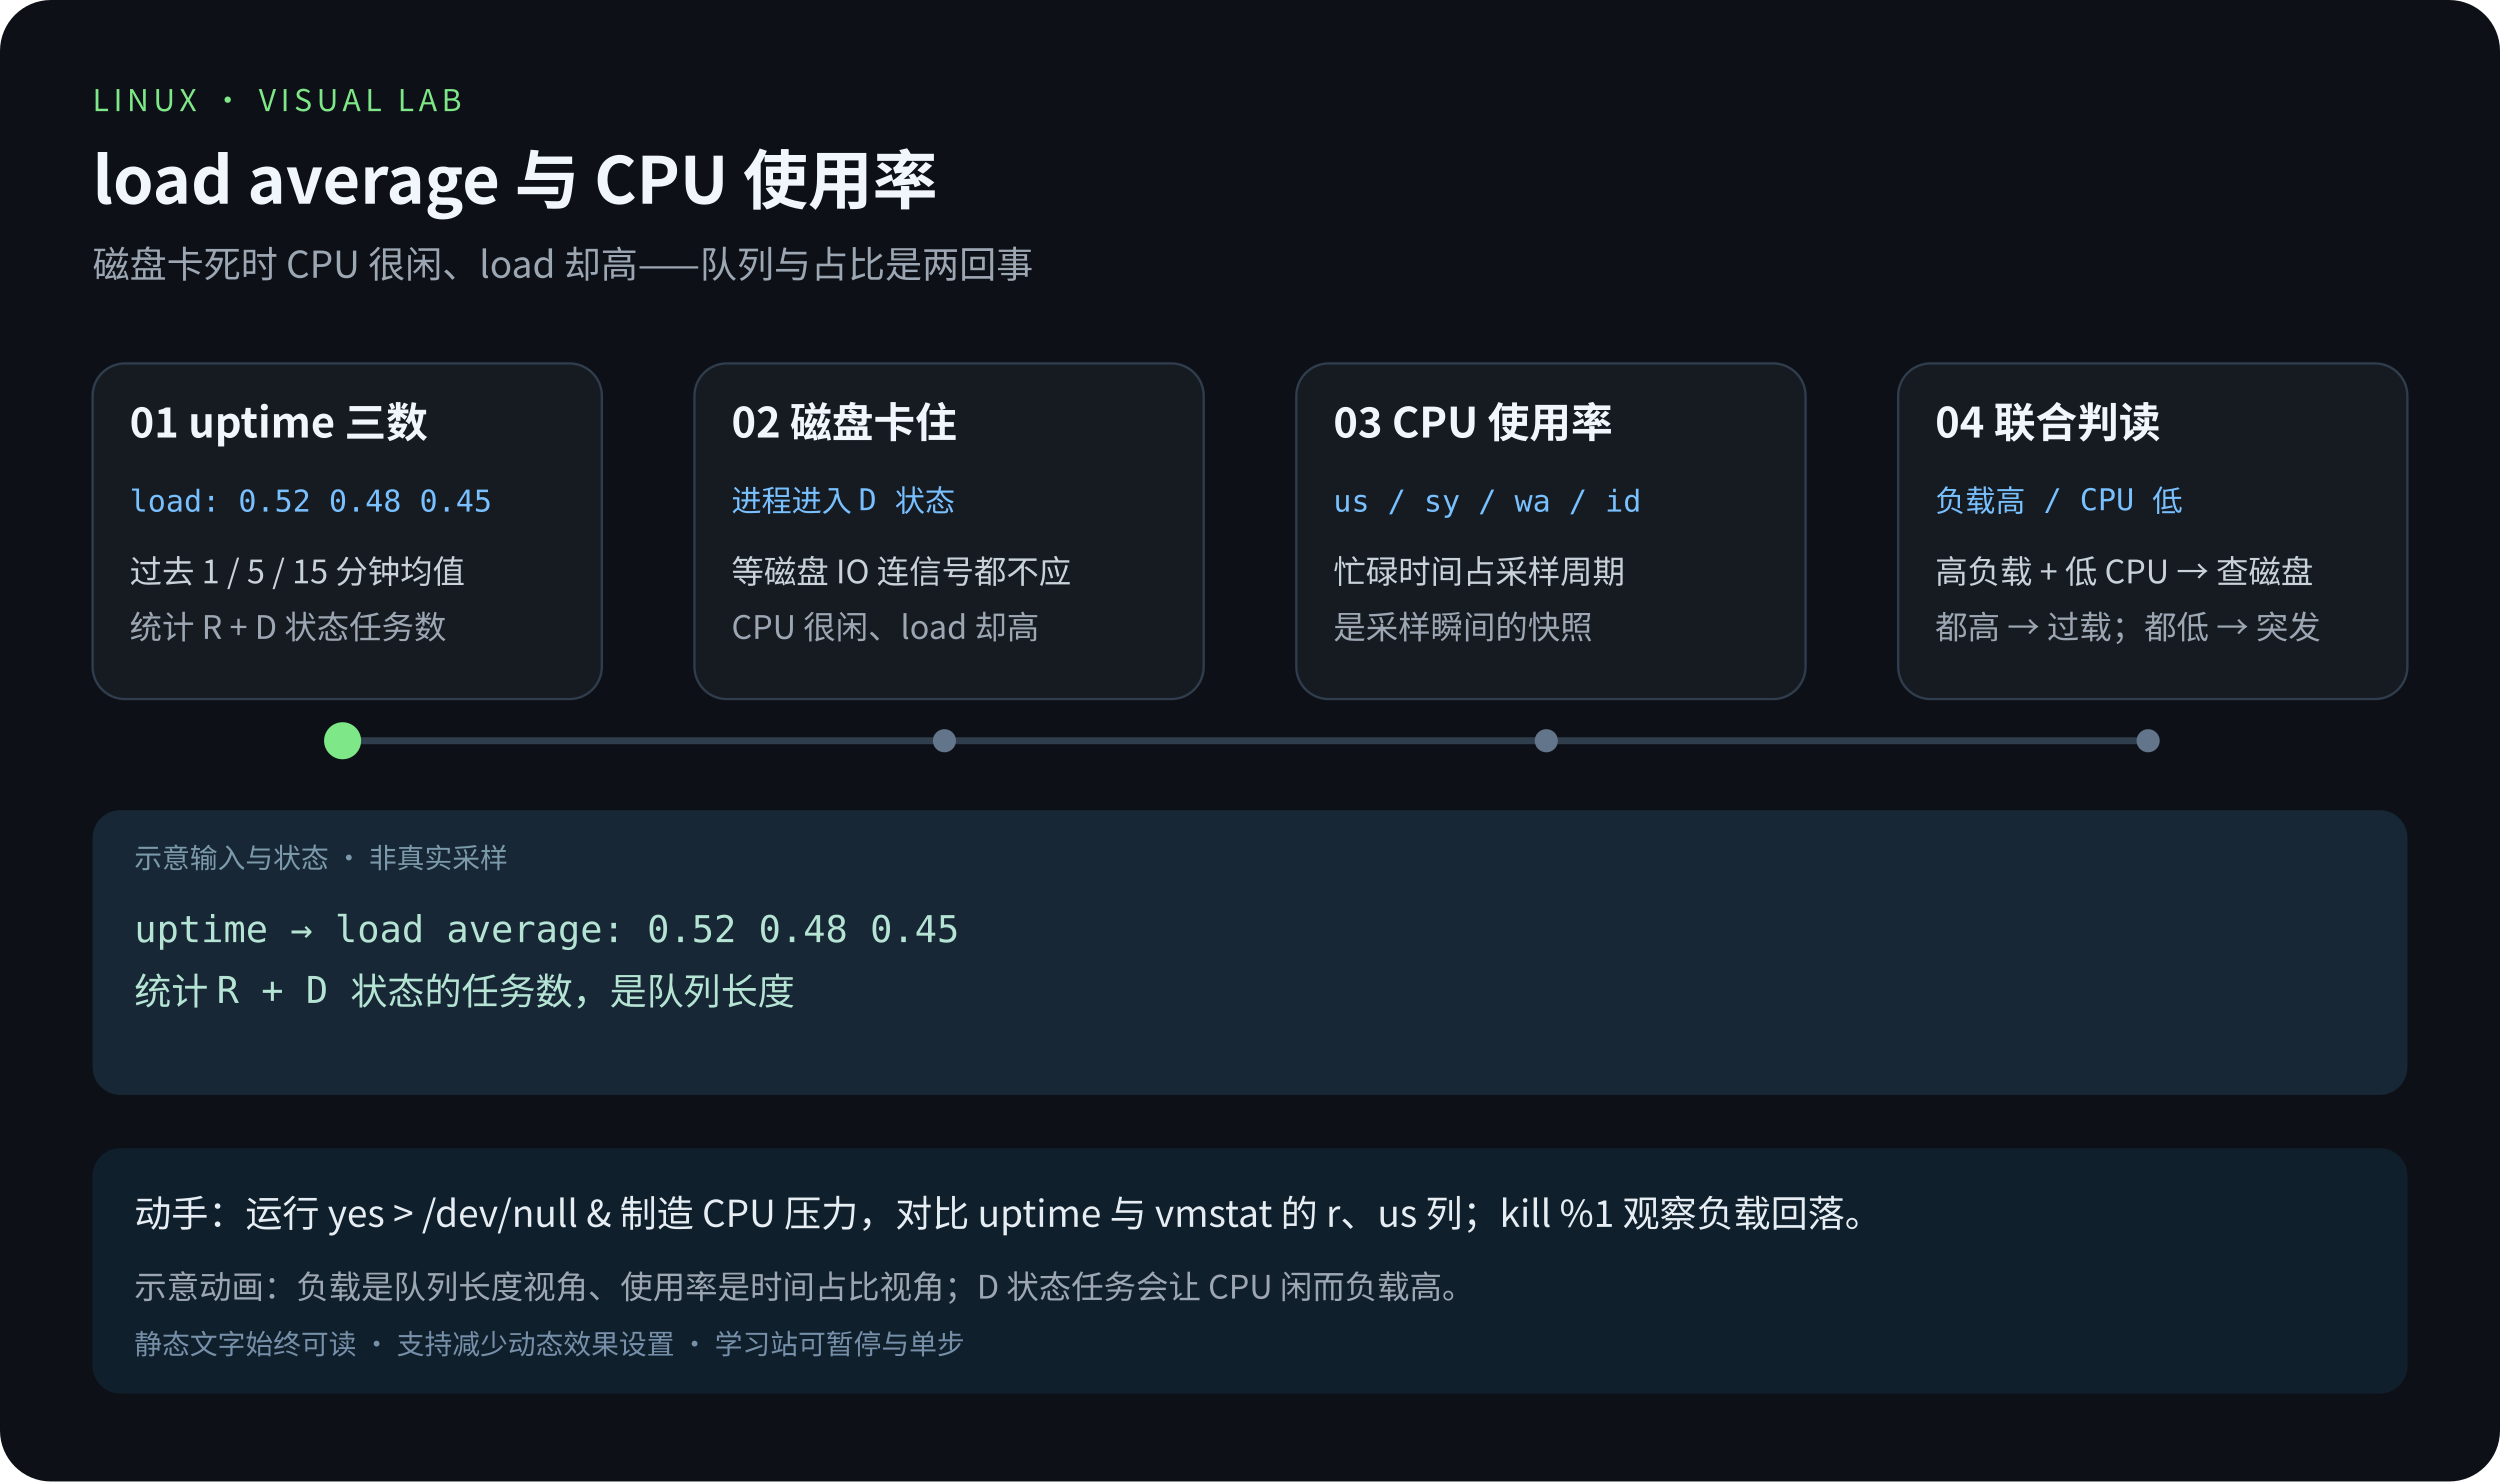
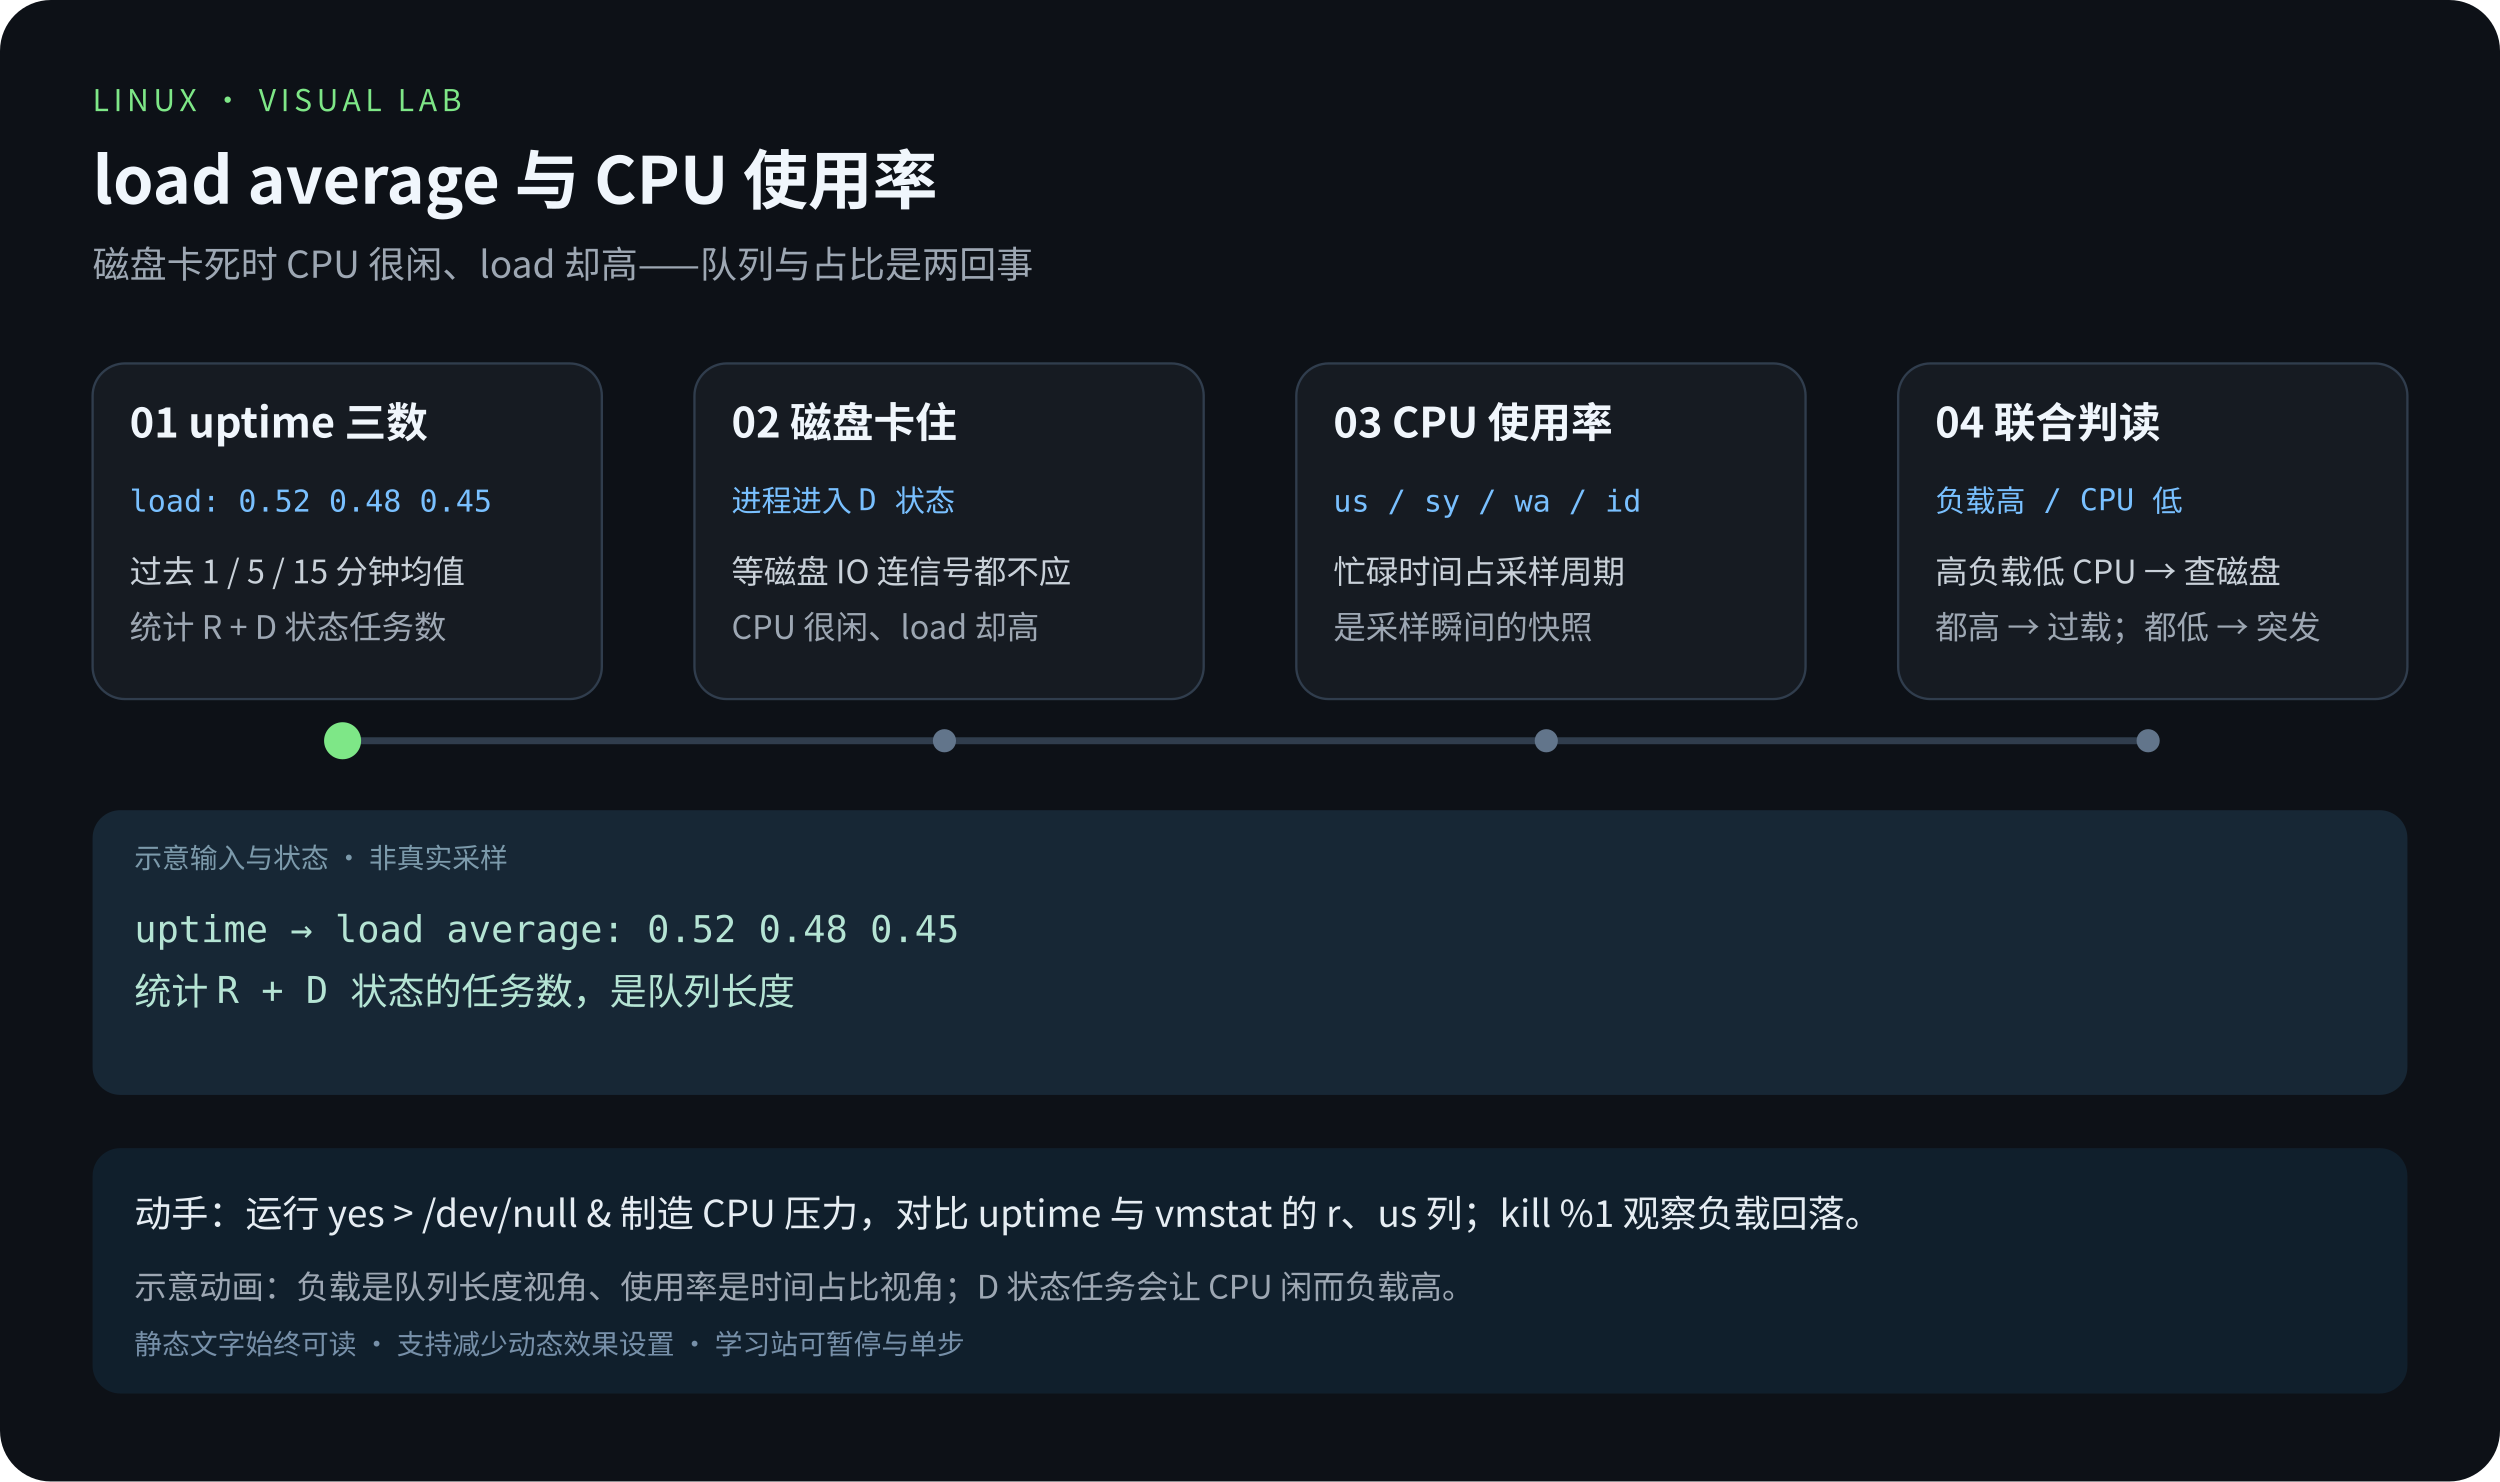
<svg xmlns="http://www.w3.org/2000/svg" width="1080" height="640" viewBox="0 0 1080 640" role="img" aria-labelledby="title desc">
  <style>
text{font-family:"Noto Sans CJK SC","Microsoft YaHei",sans-serif}
.code{font-family:Consolas,monospace}
.focus{opacity:0}
.output{opacity:0}.output.phase-0{opacity:1}
@keyframes step0{0%,24.9%{opacity:1}25%,100%{opacity:0}}.phase-0{animation:step0 12s linear 3}@keyframes step1{0%,24.9%{opacity:0}25%,49.9%{opacity:1}50%,100%{opacity:0}}.phase-1{animation:step1 12s linear 3}@keyframes step2{0%,49.9%{opacity:0}50%,74.9%{opacity:1}75%,100%{opacity:0}}.phase-2{animation:step2 12s linear 3}@keyframes step3{0%,74.9%{opacity:0}75%,100%{opacity:1}}.phase-3{animation:step3 12s linear 3}
@keyframes travel{0%,15%{transform:translateX(0)}25%,40%{transform:translateX(260px)}50%,65%{transform:translateX(520px)}75%,100%{transform:translateX(780px)}}
.token{animation:travel 12s ease-in-out 3}
@media (prefers-reduced-motion:reduce){.focus,.token,.output{animation:none}.token{display:none}}
</style>
  <rect width="1080" height="640" rx="22" fill="#0d1117" />
  <text x="40" y="48" fill="#7ee787" font-size="13" letter-spacing="2">LINUX · VISUAL LAB</text>
  <text x="40" y="88" fill="#f0f6fc" font-size="28" font-weight="bold">load average 与 CPU 使用率</text>
  <text x="40" y="120" fill="#9da7b3" font-size="16">磁盘卡死时 CPU 很闲、load 却高——队列与占比是两回事</text>
  <path d="M148 320 H928" fill="none" stroke="#303d4d" stroke-width="3" />
  <g>
    <rect x="40" y="157" width="220" height="145" rx="14" fill="#161b22" stroke="#303d4d" />
    <rect class="focus phase-0" x="40" y="157" width="220" height="145" rx="14" fill="none" stroke="#58a6ff" stroke-width="3" />
    <text x="56" y="189" fill="#f0f6fc" font-size="18" font-weight="bold">01 uptime 三数</text>
    <text class="code" x="56" y="221" fill="#79c0ff" font-size="13">load: 0.52 0.48 0.45</text>
    <text x="56" y="252" fill="#c9d1d9" font-size="14">过去 1 / 5 / 15 分钟均值</text>
    <text x="56" y="276" fill="#9da7b3" font-size="14">统计 R + D 状态任务数</text>
    <circle cx="148" cy="320" r="5" fill="#62758b" />
  </g>
  <g>
    <rect x="300" y="157" width="220" height="145" rx="14" fill="#161b22" stroke="#303d4d" />
    <rect class="focus phase-1" x="300" y="157" width="220" height="145" rx="14" fill="none" stroke="#58a6ff" stroke-width="3" />
    <text x="316" y="189" fill="#f0f6fc" font-size="18" font-weight="bold">02 磁盘卡住</text>
    <text class="code" x="316" y="221" fill="#79c0ff" font-size="13">进程进入 D 状态</text>
    <text x="316" y="252" fill="#c9d1d9" font-size="14">等磁盘 IO 连信号都不应</text>
    <text x="316" y="276" fill="#9da7b3" font-size="14">CPU 很闲、load 却高</text>
    <circle cx="408" cy="320" r="5" fill="#62758b" />
  </g>
  <g>
    <rect x="560" y="157" width="220" height="145" rx="14" fill="#161b22" stroke="#303d4d" />
    <rect class="focus phase-2" x="560" y="157" width="220" height="145" rx="14" fill="none" stroke="#58a6ff" stroke-width="3" />
    <text x="576" y="189" fill="#f0f6fc" font-size="18" font-weight="bold">03 CPU 使用率</text>
    <text class="code" x="576" y="221" fill="#79c0ff" font-size="13">us / sy / wa / id</text>
    <text x="576" y="252" fill="#c9d1d9" font-size="14">忙碌时间占采样周期</text>
    <text x="576" y="276" fill="#9da7b3" font-size="14">是采样瞬间的快照</text>
    <circle cx="668" cy="320" r="5" fill="#62758b" />
  </g>
  <g>
    <rect x="820" y="157" width="220" height="145" rx="14" fill="#161b22" stroke="#303d4d" />
    <rect class="focus phase-3" x="820" y="157" width="220" height="145" rx="14" fill="none" stroke="#58a6ff" stroke-width="3" />
    <text x="836" y="189" fill="#f0f6fc" font-size="18" font-weight="bold">04 联合判读</text>
    <text class="code" x="836" y="221" fill="#79c0ff" font-size="13">负载高 / CPU 低</text>
-     <text x="836" y="252" fill="#c9d1d9" font-size="14">高负载 + 低 CPU → 查磁盘</text>
+     <text x="836" y="252" fill="#c9d1d9" font-size="14">高负载低 CPU → 查磁盘</text>
    <text x="836" y="276" fill="#9da7b3" font-size="14">都高 → 过载；都低 → 突发</text>
    <circle cx="928" cy="320" r="5" fill="#62758b" />
  </g>
  <rect x="40" y="350" width="1000" height="123" rx="12" fill="#172735" />
  <text x="58" y="375" fill="#7c9aab" font-size="12">示意输入与状态 · 非真实采样</text>
  <g class="output phase-0">
    <text class="code" x="58" y="407" fill="#b5e4d4" font-size="16">uptime → load average: 0.52 0.48 0.45</text>
    <text class="code" x="58" y="434" fill="#b5e4d4" font-size="16">统计 R + D 状态的任务数，是队列长度</text>
  </g>
  <g class="output phase-1">
    <text class="code" x="58" y="407" fill="#b5e4d4" font-size="16">磁盘卡住：任务进 D 状态排队</text>
    <text class="code" x="58" y="434" fill="#b5e4d4" font-size="16">CPU 很闲、load 却高 → 先查磁盘</text>
  </g>
  <g class="output phase-2">
    <text class="code" x="58" y="407" fill="#b5e4d4" font-size="16">vmstat：r=等待 CPU 的任务数</text>
    <text class="code" x="58" y="434" fill="#b5e4d4" font-size="16">us/sy/wa/id 是时间占比快照</text>
  </g>
  <g class="output phase-3">
    <text class="code" x="58" y="407" fill="#b5e4d4" font-size="16">负载高 + CPU 低 → 查 IO</text>
    <text class="code" x="58" y="434" fill="#b5e4d4" font-size="16">都高 → 计算过载；都低 → 短时突发</text>
  </g>
  <circle class="token" cx="148" cy="320" r="8" fill="#7ee787" />
  <rect x="40" y="496" width="1000" height="106" rx="12" fill="#101f2c" />
  <text x="58" y="530" fill="#e6edf3" font-size="16">动手：运行 yes &gt; /dev/null &amp; 制造 CPU 压力，对比 uptime 与 vmstat 的 r、us 列；kill %1 观察负载回落。</text>
  <text x="58" y="561" fill="#9da7b3" font-size="14">示意动画：负载是队列长度视角、使用率是时间占比视角；D 状态任务会让 CPU 闲而负载高。</text>
  <text x="58" y="585" fill="#7790a9" font-size="12">静态文字始终可读 · 支持减少动态效果设置 · 学习站可暂停与单步</text>
</svg>
